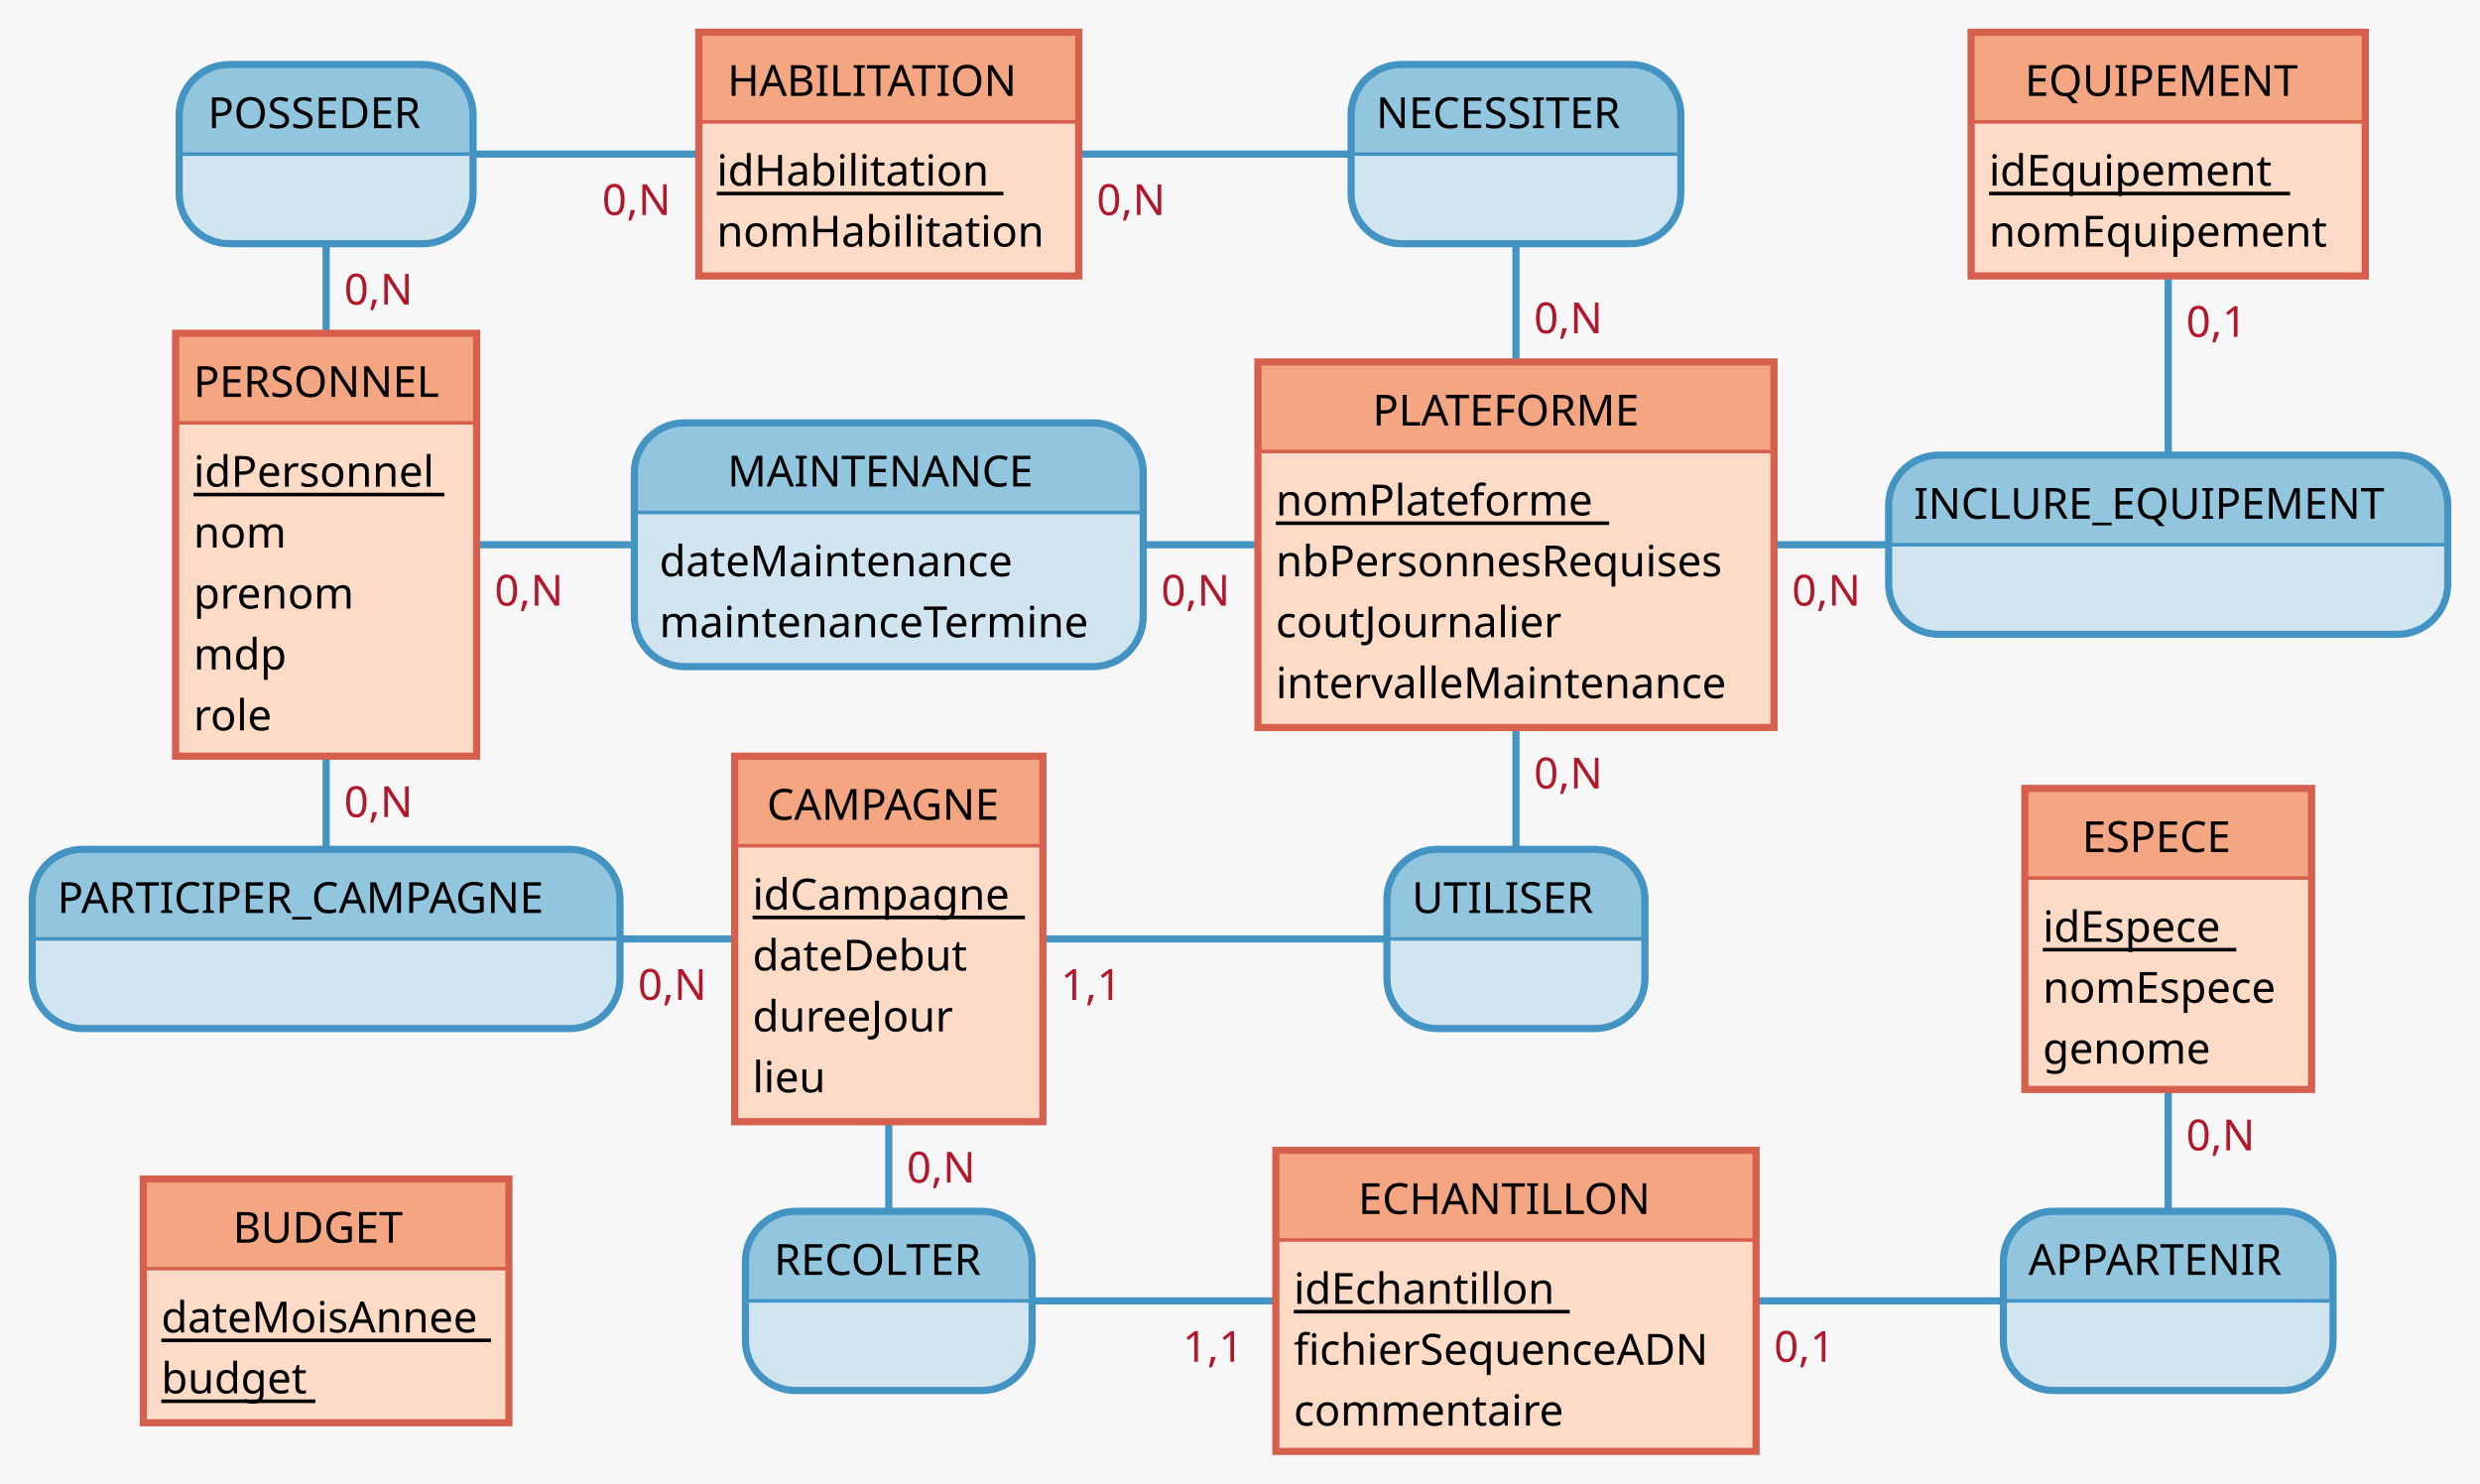
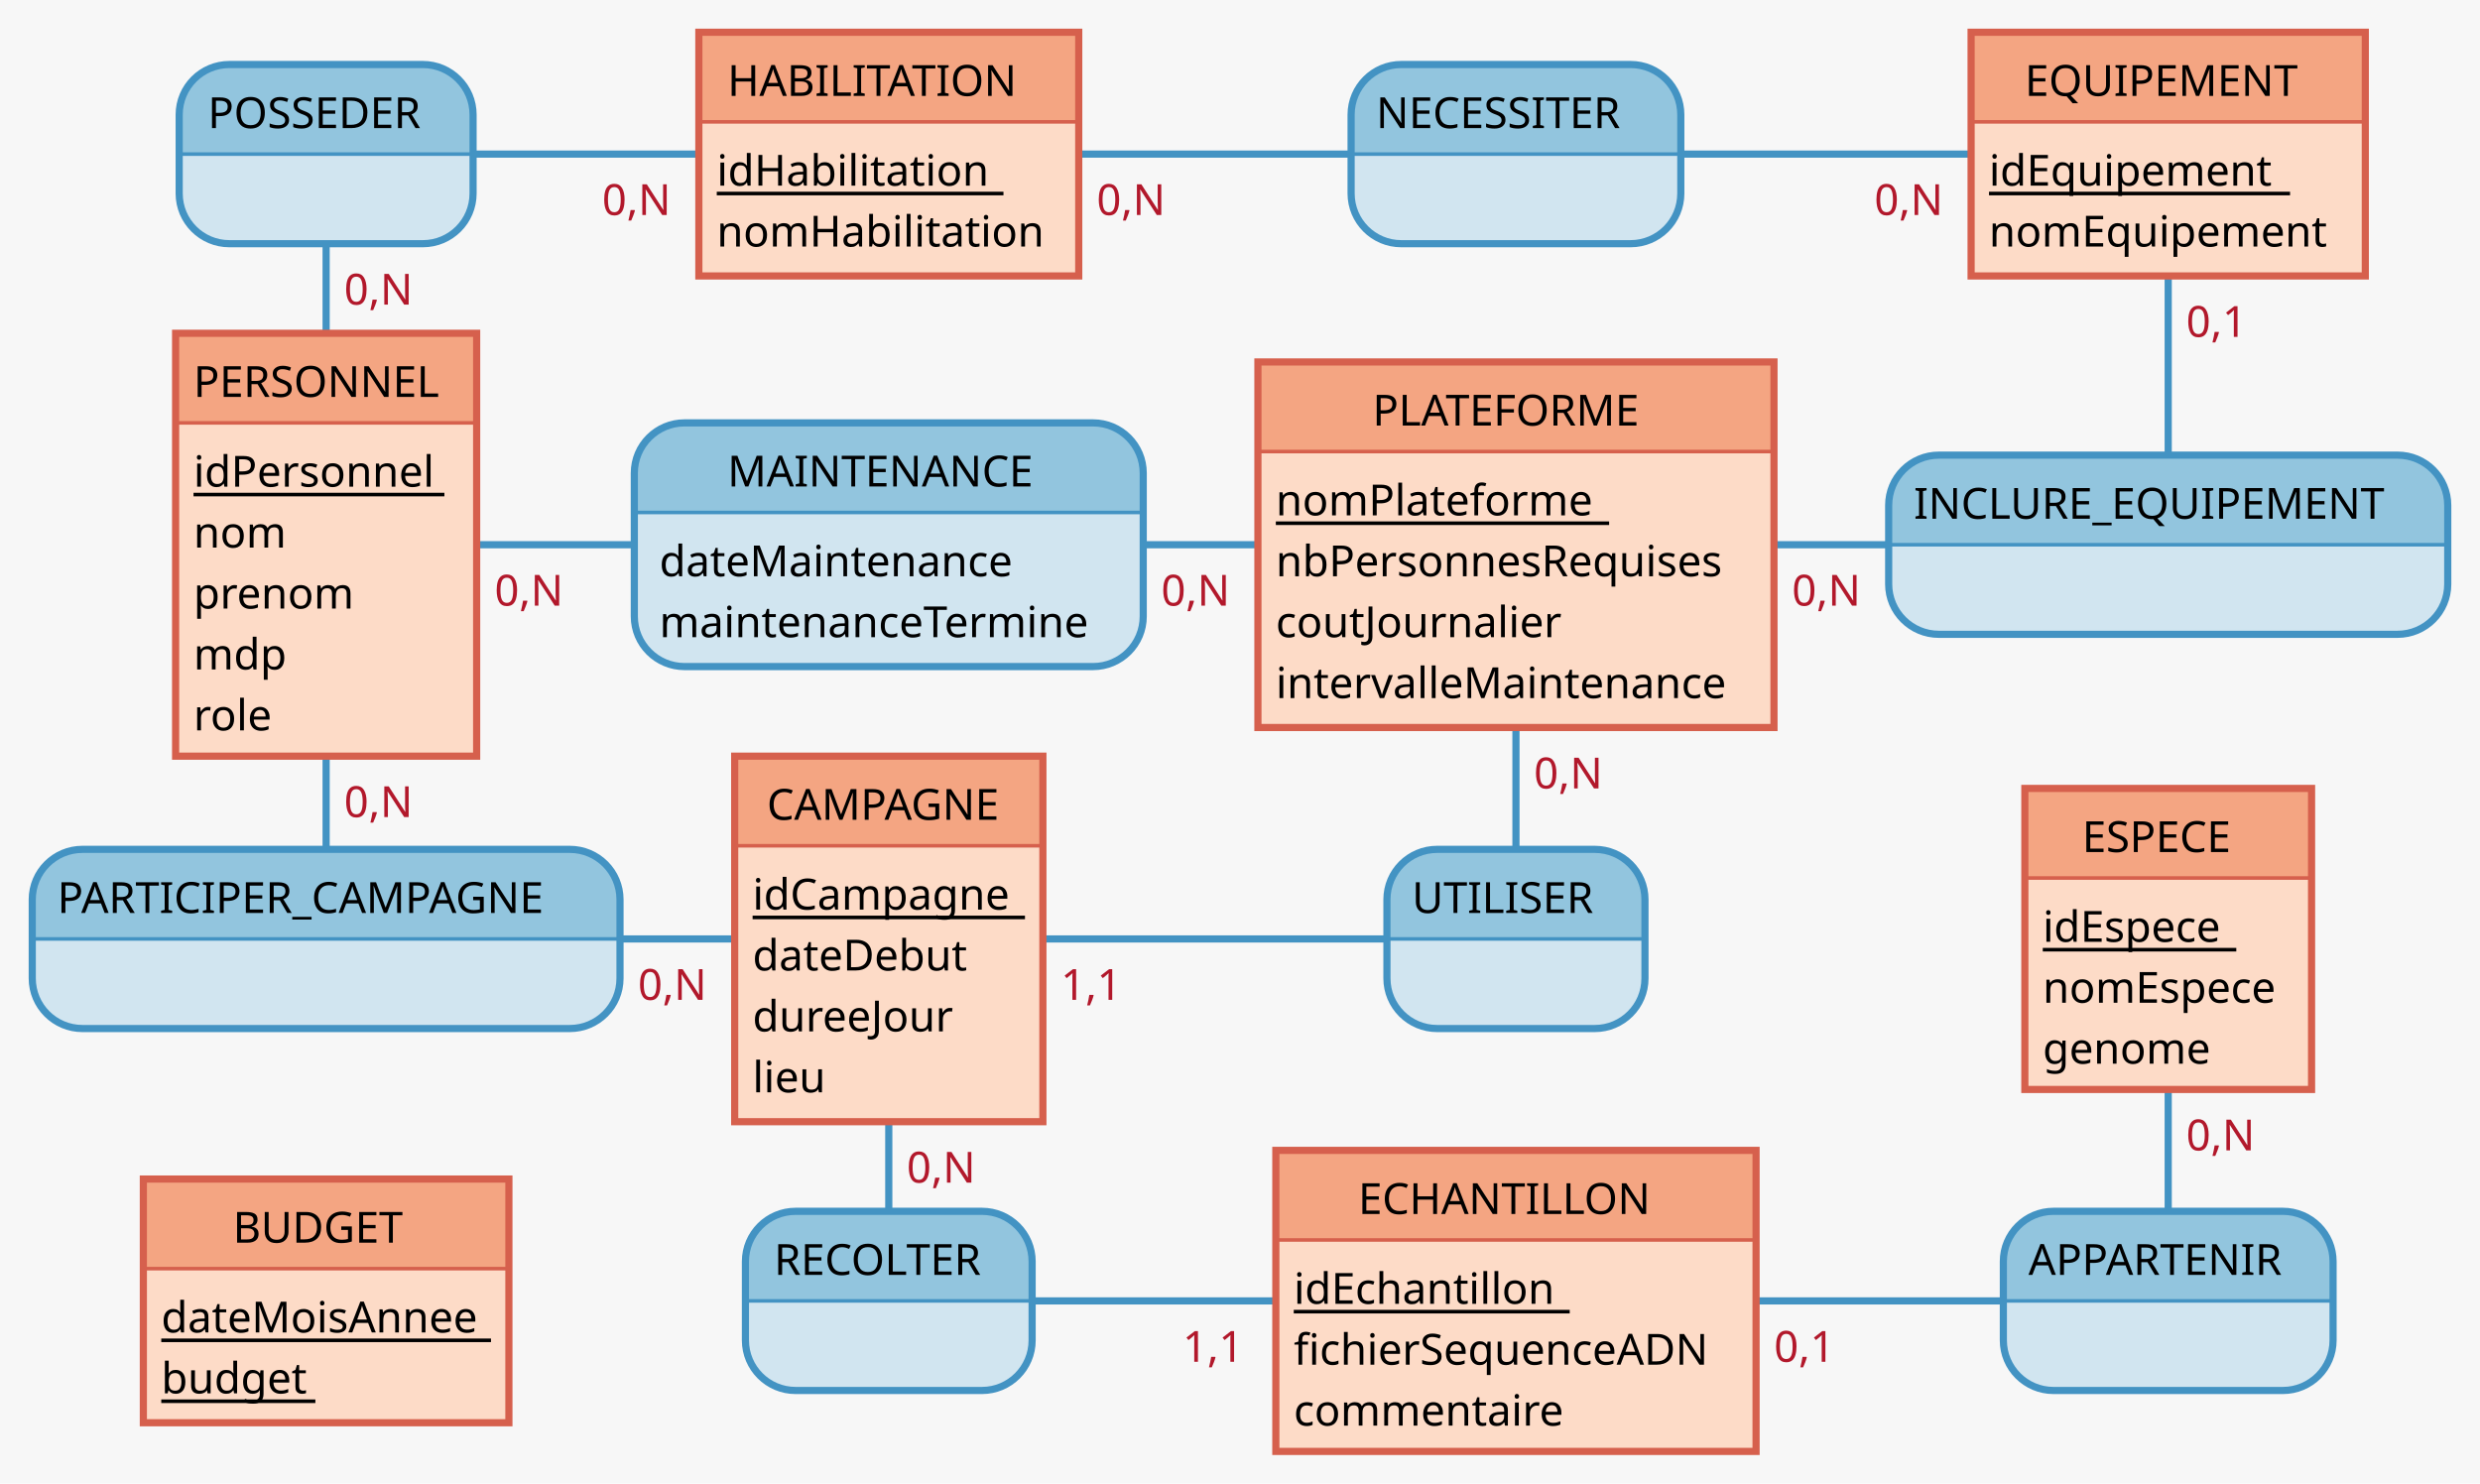
<svg xmlns="http://www.w3.org/2000/svg" width="692" height="414" viewBox="0 0 692 414">
  <rect x="0" y="0" width="692" height="414" fill="#f7f7f7" stroke="none" stroke-width="0" />
  <g>
    <line x1="91" y1="152" x2="91" y2="43" stroke="#4393c3" stroke-width="2" />
    <line x1="248" y1="43" x2="91" y2="43" stroke="#4393c3" stroke-width="2" />
    <g>
      <path d="M118 18 a14 14 90 0 1 14 14 V43 h-82 V32 a14 14 90 0 1 14 -14" fill="#92c5de" stroke="#92c5de" stroke-width="0" />
      <path d="M132 43 v11 a14 14 90 0 1 -14 14 H64 a14 14 90 0 1 -14 -14 V43 H82" fill="#d1e5f0" stroke="#d1e5f0" stroke-width="0" />
      <rect x="50" y="18" width="82" height="50" fill="none" rx="14" stroke="#4393c3" stroke-width="2" />
      <line x1="50" y1="43" x2="132" y2="43" stroke="#4393c3" stroke-width="1" />
      <text x="58" y="35.75" fill="#000000" font-family="Verdana" font-size="12">POSSEDER</text>
    </g>
    <text x="96" y="85" fill="#b2182b" font-family="Verdana" font-size="12">0,N</text>
    <text x="168" y="60" fill="#b2182b" font-family="Verdana" font-size="12">0,N</text>
  </g>
  <g>
-     <line x1="423" y1="152" x2="423" y2="43" stroke="#4393c3" stroke-width="2" />
+     <line x1="605" y1="43" x2="423" y2="43" stroke="#4393c3" stroke-width="2" />
    <line x1="248" y1="43" x2="423" y2="43" stroke="#4393c3" stroke-width="2" />
    <g>
      <path d="M455 18 a14 14 90 0 1 14 14 V43 h-92 V32 a14 14 90 0 1 14 -14" fill="#92c5de" stroke="#92c5de" stroke-width="0" />
      <path d="M469 43 v11 a14 14 90 0 1 -14 14 H391 a14 14 90 0 1 -14 -14 V43 H92" fill="#d1e5f0" stroke="#d1e5f0" stroke-width="0" />
      <rect x="377" y="18" width="92" height="50" fill="none" rx="14" stroke="#4393c3" stroke-width="2" />
      <line x1="377" y1="43" x2="469" y2="43" stroke="#4393c3" stroke-width="1" />
      <text x="384" y="35.75" fill="#000000" font-family="Verdana" font-size="12">NECESSITER</text>
    </g>
-     <text x="428" y="93" fill="#b2182b" font-family="Verdana" font-size="12">0,N</text>
+     <text x="523" y="60" fill="#b2182b" font-family="Verdana" font-size="12">0,N</text>
    <text x="306" y="60" fill="#b2182b" font-family="Verdana" font-size="12">0,N</text>
  </g>
  <g>
    <line x1="91" y1="152" x2="248" y2="152" stroke="#4393c3" stroke-width="2" />
    <line x1="423" y1="152" x2="248" y2="152" stroke="#4393c3" stroke-width="2" />
    <g>
      <path d="M305 118 a14 14 90 0 1 14 14 V143 h-142 V132 a14 14 90 0 1 14 -14" fill="#92c5de" stroke="#92c5de" stroke-width="0" />
      <path d="M319 143 v29 a14 14 90 0 1 -14 14 H191 a14 14 90 0 1 -14 -14 V143 H142" fill="#d1e5f0" stroke="#d1e5f0" stroke-width="0" />
      <rect x="177" y="118" width="142" height="68" fill="none" rx="14" stroke="#4393c3" stroke-width="2" />
      <line x1="177" y1="143" x2="319" y2="143" stroke="#4393c3" stroke-width="1" />
      <text x="203" y="135.75" fill="#000000" font-family="Verdana" font-size="12">MAINTENANCE</text>
      <text x="184" y="160.8" fill="#000000" font-family="Verdana" font-size="12">dateMaintenance</text>
      <text x="184" y="177.8" fill="#000000" font-family="Verdana" font-size="12">maintenanceTermine</text>
    </g>
    <text x="138" y="169" fill="#b2182b" font-family="Verdana" font-size="12">0,N</text>
    <text x="324" y="169" fill="#b2182b" font-family="Verdana" font-size="12">0,N</text>
  </g>
  <g>
    <line x1="423" y1="152" x2="605" y2="152" stroke="#4393c3" stroke-width="2" />
    <line x1="605" y1="43" x2="605" y2="152" stroke="#4393c3" stroke-width="2" />
    <g>
      <path d="M669 127 a14 14 90 0 1 14 14 V152 h-156 V141 a14 14 90 0 1 14 -14" fill="#92c5de" stroke="#92c5de" stroke-width="0" />
      <path d="M683 152 v11 a14 14 90 0 1 -14 14 H541 a14 14 90 0 1 -14 -14 V152 H156" fill="#d1e5f0" stroke="#d1e5f0" stroke-width="0" />
      <rect x="527" y="127" width="156" height="50" fill="none" rx="14" stroke="#4393c3" stroke-width="2" />
      <line x1="527" y1="152" x2="683" y2="152" stroke="#4393c3" stroke-width="1" />
      <text x="534" y="144.75" fill="#000000" font-family="Verdana" font-size="12">INCLURE_EQUIPEMENT</text>
    </g>
    <text x="500" y="169" fill="#b2182b" font-family="Verdana" font-size="12">0,N</text>
    <text x="610" y="94" fill="#b2182b" font-family="Verdana" font-size="12">0,1</text>
  </g>
  <g>
    <line x1="248" y1="262" x2="91" y2="262" stroke="#4393c3" stroke-width="2" />
    <line x1="91" y1="152" x2="91" y2="262" stroke="#4393c3" stroke-width="2" />
    <g>
      <path d="M159 237 a14 14 90 0 1 14 14 V262 h-164 V251 a14 14 90 0 1 14 -14" fill="#92c5de" stroke="#92c5de" stroke-width="0" />
      <path d="M173 262 v11 a14 14 90 0 1 -14 14 H23 a14 14 90 0 1 -14 -14 V262 H164" fill="#d1e5f0" stroke="#d1e5f0" stroke-width="0" />
      <rect x="9" y="237" width="164" height="50" fill="none" rx="14" stroke="#4393c3" stroke-width="2" />
      <line x1="9" y1="262" x2="173" y2="262" stroke="#4393c3" stroke-width="1" />
      <text x="16" y="254.75" fill="#000000" font-family="Verdana" font-size="12">PARTICIPER_CAMPAGNE</text>
    </g>
    <text x="178" y="279" fill="#b2182b" font-family="Verdana" font-size="12">0,N</text>
    <text x="96" y="228" fill="#b2182b" font-family="Verdana" font-size="12">0,N</text>
  </g>
  <g>
    <line x1="423" y1="152" x2="423" y2="262" stroke="#4393c3" stroke-width="2" />
    <line x1="248" y1="262" x2="423" y2="262" stroke="#4393c3" stroke-width="2" />
    <g>
      <path d="M445 237 a14 14 90 0 1 14 14 V262 h-72 V251 a14 14 90 0 1 14 -14" fill="#92c5de" stroke="#92c5de" stroke-width="0" />
      <path d="M459 262 v11 a14 14 90 0 1 -14 14 H401 a14 14 90 0 1 -14 -14 V262 H72" fill="#d1e5f0" stroke="#d1e5f0" stroke-width="0" />
      <rect x="387" y="237" width="72" height="50" fill="none" rx="14" stroke="#4393c3" stroke-width="2" />
      <line x1="387" y1="262" x2="459" y2="262" stroke="#4393c3" stroke-width="1" />
      <text x="394" y="254.75" fill="#000000" font-family="Verdana" font-size="12">UTILISER</text>
    </g>
    <text x="428" y="220" fill="#b2182b" font-family="Verdana" font-size="12">0,N</text>
    <text x="296" y="279" fill="#b2182b" font-family="Verdana" font-size="12">1,1</text>
  </g>
  <g>
    <line x1="248" y1="262" x2="248" y2="363" stroke="#4393c3" stroke-width="2" />
    <line x1="423" y1="363" x2="248" y2="363" stroke="#4393c3" stroke-width="2" />
    <g>
      <path d="M274 338 a14 14 90 0 1 14 14 V363 h-80 V352 a14 14 90 0 1 14 -14" fill="#92c5de" stroke="#92c5de" stroke-width="0" />
      <path d="M288 363 v11 a14 14 90 0 1 -14 14 H222 a14 14 90 0 1 -14 -14 V363 H80" fill="#d1e5f0" stroke="#d1e5f0" stroke-width="0" />
      <rect x="208" y="338" width="80" height="50" fill="none" rx="14" stroke="#4393c3" stroke-width="2" />
      <line x1="208" y1="363" x2="288" y2="363" stroke="#4393c3" stroke-width="1" />
      <text x="216" y="355.75" fill="#000000" font-family="Verdana" font-size="12">RECOLTER</text>
    </g>
    <text x="253" y="330" fill="#b2182b" font-family="Verdana" font-size="12">0,N</text>
    <text x="330" y="380" fill="#b2182b" font-family="Verdana" font-size="12">1,1</text>
  </g>
  <g>
    <line x1="605" y1="262" x2="605" y2="363" stroke="#4393c3" stroke-width="2" />
    <line x1="423" y1="363" x2="605" y2="363" stroke="#4393c3" stroke-width="2" />
    <g>
      <path d="M637 338 a14 14 90 0 1 14 14 V363 h-92 V352 a14 14 90 0 1 14 -14" fill="#92c5de" stroke="#92c5de" stroke-width="0" />
      <path d="M651 363 v11 a14 14 90 0 1 -14 14 H573 a14 14 90 0 1 -14 -14 V363 H92" fill="#d1e5f0" stroke="#d1e5f0" stroke-width="0" />
      <rect x="559" y="338" width="92" height="50" fill="none" rx="14" stroke="#4393c3" stroke-width="2" />
      <line x1="559" y1="363" x2="651" y2="363" stroke="#4393c3" stroke-width="1" />
      <text x="566" y="355.75" fill="#000000" font-family="Verdana" font-size="12">APPARTENIR</text>
    </g>
    <text x="610" y="321" fill="#b2182b" font-family="Verdana" font-size="12">0,N</text>
    <text x="495" y="380" fill="#b2182b" font-family="Verdana" font-size="12">0,1</text>
  </g>
  <g>
    <g>
      <rect x="195" y="9" width="106" height="25" fill="#f4a582" stroke="none" stroke-width="0" opacity="1" />
      <rect x="195" y="34" width="106" height="43" fill="#fddbc7" stroke="none" stroke-width="0" opacity="1" />
      <rect x="195" y="9" width="106" height="68" fill="none" stroke="#d6604d" stroke-width="2" opacity="1" />
      <line x1="195" y1="34" x2="301" y2="34" stroke="#d6604d" stroke-width="1" />
    </g>
    <text x="203" y="26.75" fill="#000000" font-family="Verdana" font-size="12">HABILITATION</text>
    <text x="200" y="51.8" fill="#000000" font-family="Verdana" font-size="12">idHabilitation</text>
    <line x1="200" y1="54" x2="280" y2="54" stroke="#000000" stroke-width="1" />
    <text x="200" y="68.8" fill="#000000" font-family="Verdana" font-size="12">nomHabilitation</text>
  </g>
  <g>
    <g>
      <rect x="550" y="9" width="110" height="25" fill="#f4a582" stroke="none" stroke-width="0" opacity="1" />
      <rect x="550" y="34" width="110" height="43" fill="#fddbc7" stroke="none" stroke-width="0" opacity="1" />
      <rect x="550" y="9" width="110" height="68" fill="none" stroke="#d6604d" stroke-width="2" opacity="1" />
      <line x1="550" y1="34" x2="660" y2="34" stroke="#d6604d" stroke-width="1" />
    </g>
    <text x="565" y="26.75" fill="#000000" font-family="Verdana" font-size="12">EQUIPEMENT</text>
    <text x="555" y="51.8" fill="#000000" font-family="Verdana" font-size="12">idEquipement</text>
    <line x1="555" y1="54" x2="639" y2="54" stroke="#000000" stroke-width="1" />
    <text x="555" y="68.8" fill="#000000" font-family="Verdana" font-size="12">nomEquipement</text>
  </g>
  <g>
    <g>
      <rect x="49" y="93" width="84" height="25" fill="#f4a582" stroke="none" stroke-width="0" opacity="1" />
      <rect x="49" y="118" width="84" height="93" fill="#fddbc7" stroke="none" stroke-width="0" opacity="1" />
      <rect x="49" y="93" width="84" height="118" fill="none" stroke="#d6604d" stroke-width="2" opacity="1" />
      <line x1="49" y1="118" x2="133" y2="118" stroke="#d6604d" stroke-width="1" />
    </g>
    <text x="54" y="110.75" fill="#000000" font-family="Verdana" font-size="12">PERSONNEL</text>
    <text x="54" y="135.8" fill="#000000" font-family="Verdana" font-size="12">idPersonnel</text>
    <line x1="54" y1="138" x2="124" y2="138" stroke="#000000" stroke-width="1" />
    <text x="54" y="152.8" fill="#000000" font-family="Verdana" font-size="12">nom</text>
    <text x="54" y="169.8" fill="#000000" font-family="Verdana" font-size="12">prenom</text>
    <text x="54" y="186.8" fill="#000000" font-family="Verdana" font-size="12">mdp</text>
    <text x="54" y="203.8" fill="#000000" font-family="Verdana" font-size="12">role</text>
  </g>
  <g>
    <g>
      <rect x="351" y="101" width="144" height="25" fill="#f4a582" stroke="none" stroke-width="0" opacity="1" />
      <rect x="351" y="126" width="144" height="77" fill="#fddbc7" stroke="none" stroke-width="0" opacity="1" />
      <rect x="351" y="101" width="144" height="102" fill="none" stroke="#d6604d" stroke-width="2" opacity="1" />
      <line x1="351" y1="126" x2="495" y2="126" stroke="#d6604d" stroke-width="1" />
    </g>
    <text x="383" y="118.75" fill="#000000" font-family="Verdana" font-size="12">PLATEFORME</text>
    <text x="356" y="143.8" fill="#000000" font-family="Verdana" font-size="12">nomPlateforme</text>
    <line x1="356" y1="146" x2="449" y2="146" stroke="#000000" stroke-width="1" />
    <text x="356" y="160.8" fill="#000000" font-family="Verdana" font-size="12">nbPersonnesRequises</text>
    <text x="356" y="177.8" fill="#000000" font-family="Verdana" font-size="12">coutJournalier</text>
    <text x="356" y="194.8" fill="#000000" font-family="Verdana" font-size="12">intervalleMaintenance</text>
  </g>
  <g>
    <g>
      <rect x="205" y="211" width="86" height="25" fill="#f4a582" stroke="none" stroke-width="0" opacity="1" />
      <rect x="205" y="236" width="86" height="77" fill="#fddbc7" stroke="none" stroke-width="0" opacity="1" />
      <rect x="205" y="211" width="86" height="102" fill="none" stroke="#d6604d" stroke-width="2" opacity="1" />
      <line x1="205" y1="236" x2="291" y2="236" stroke="#d6604d" stroke-width="1" />
    </g>
    <text x="214" y="228.75" fill="#000000" font-family="Verdana" font-size="12">CAMPAGNE</text>
    <text x="210" y="253.8" fill="#000000" font-family="Verdana" font-size="12">idCampagne</text>
    <line x1="210" y1="256" x2="286" y2="256" stroke="#000000" stroke-width="1" />
    <text x="210" y="270.8" fill="#000000" font-family="Verdana" font-size="12">dateDebut</text>
    <text x="210" y="287.8" fill="#000000" font-family="Verdana" font-size="12">dureeJour</text>
    <text x="210" y="304.8" fill="#000000" font-family="Verdana" font-size="12">lieu</text>
  </g>
  <g>
    <g>
      <rect x="565" y="220" width="80" height="25" fill="#f4a582" stroke="none" stroke-width="0" opacity="1" />
      <rect x="565" y="245" width="80" height="59" fill="#fddbc7" stroke="none" stroke-width="0" opacity="1" />
      <rect x="565" y="220" width="80" height="84" fill="none" stroke="#d6604d" stroke-width="2" opacity="1" />
      <line x1="565" y1="245" x2="645" y2="245" stroke="#d6604d" stroke-width="1" />
    </g>
    <text x="581" y="237.75" fill="#000000" font-family="Verdana" font-size="12">ESPECE</text>
    <text x="570" y="262.8" fill="#000000" font-family="Verdana" font-size="12">idEspece</text>
    <line x1="570" y1="265" x2="624" y2="265" stroke="#000000" stroke-width="1" />
    <text x="570" y="279.8" fill="#000000" font-family="Verdana" font-size="12">nomEspece</text>
    <text x="570" y="296.8" fill="#000000" font-family="Verdana" font-size="12">genome</text>
  </g>
  <g>
    <g>
      <rect x="40" y="329" width="102" height="25" fill="#f4a582" stroke="none" stroke-width="0" opacity="1" />
      <rect x="40" y="354" width="102" height="43" fill="#fddbc7" stroke="none" stroke-width="0" opacity="1" />
      <rect x="40" y="329" width="102" height="68" fill="none" stroke="#d6604d" stroke-width="2" opacity="1" />
      <line x1="40" y1="354" x2="142" y2="354" stroke="#d6604d" stroke-width="1" />
    </g>
    <text x="65" y="346.75" fill="#000000" font-family="Verdana" font-size="12">BUDGET</text>
    <text x="45" y="371.8" fill="#000000" font-family="Verdana" font-size="12">dateMoisAnnee</text>
    <line x1="45" y1="374" x2="137" y2="374" stroke="#000000" stroke-width="1" />
    <text x="45" y="388.8" fill="#000000" font-family="Verdana" font-size="12">budget</text>
    <line x1="45" y1="391" x2="88" y2="391" stroke="#000000" stroke-width="1" />
  </g>
  <g>
    <g>
      <rect x="356" y="321" width="134" height="25" fill="#f4a582" stroke="none" stroke-width="0" opacity="1" />
      <rect x="356" y="346" width="134" height="59" fill="#fddbc7" stroke="none" stroke-width="0" opacity="1" />
      <rect x="356" y="321" width="134" height="84" fill="none" stroke="#d6604d" stroke-width="2" opacity="1" />
      <line x1="356" y1="346" x2="490" y2="346" stroke="#d6604d" stroke-width="1" />
    </g>
    <text x="379" y="338.75" fill="#000000" font-family="Verdana" font-size="12">ECHANTILLON</text>
    <text x="361" y="363.8" fill="#000000" font-family="Verdana" font-size="12">idEchantillon</text>
    <line x1="361" y1="366" x2="438" y2="366" stroke="#000000" stroke-width="1" />
    <text x="361" y="380.8" fill="#000000" font-family="Verdana" font-size="12">fichierSequenceADN</text>
    <text x="361" y="397.8" fill="#000000" font-family="Verdana" font-size="12">commentaire</text>
  </g>
</svg>
